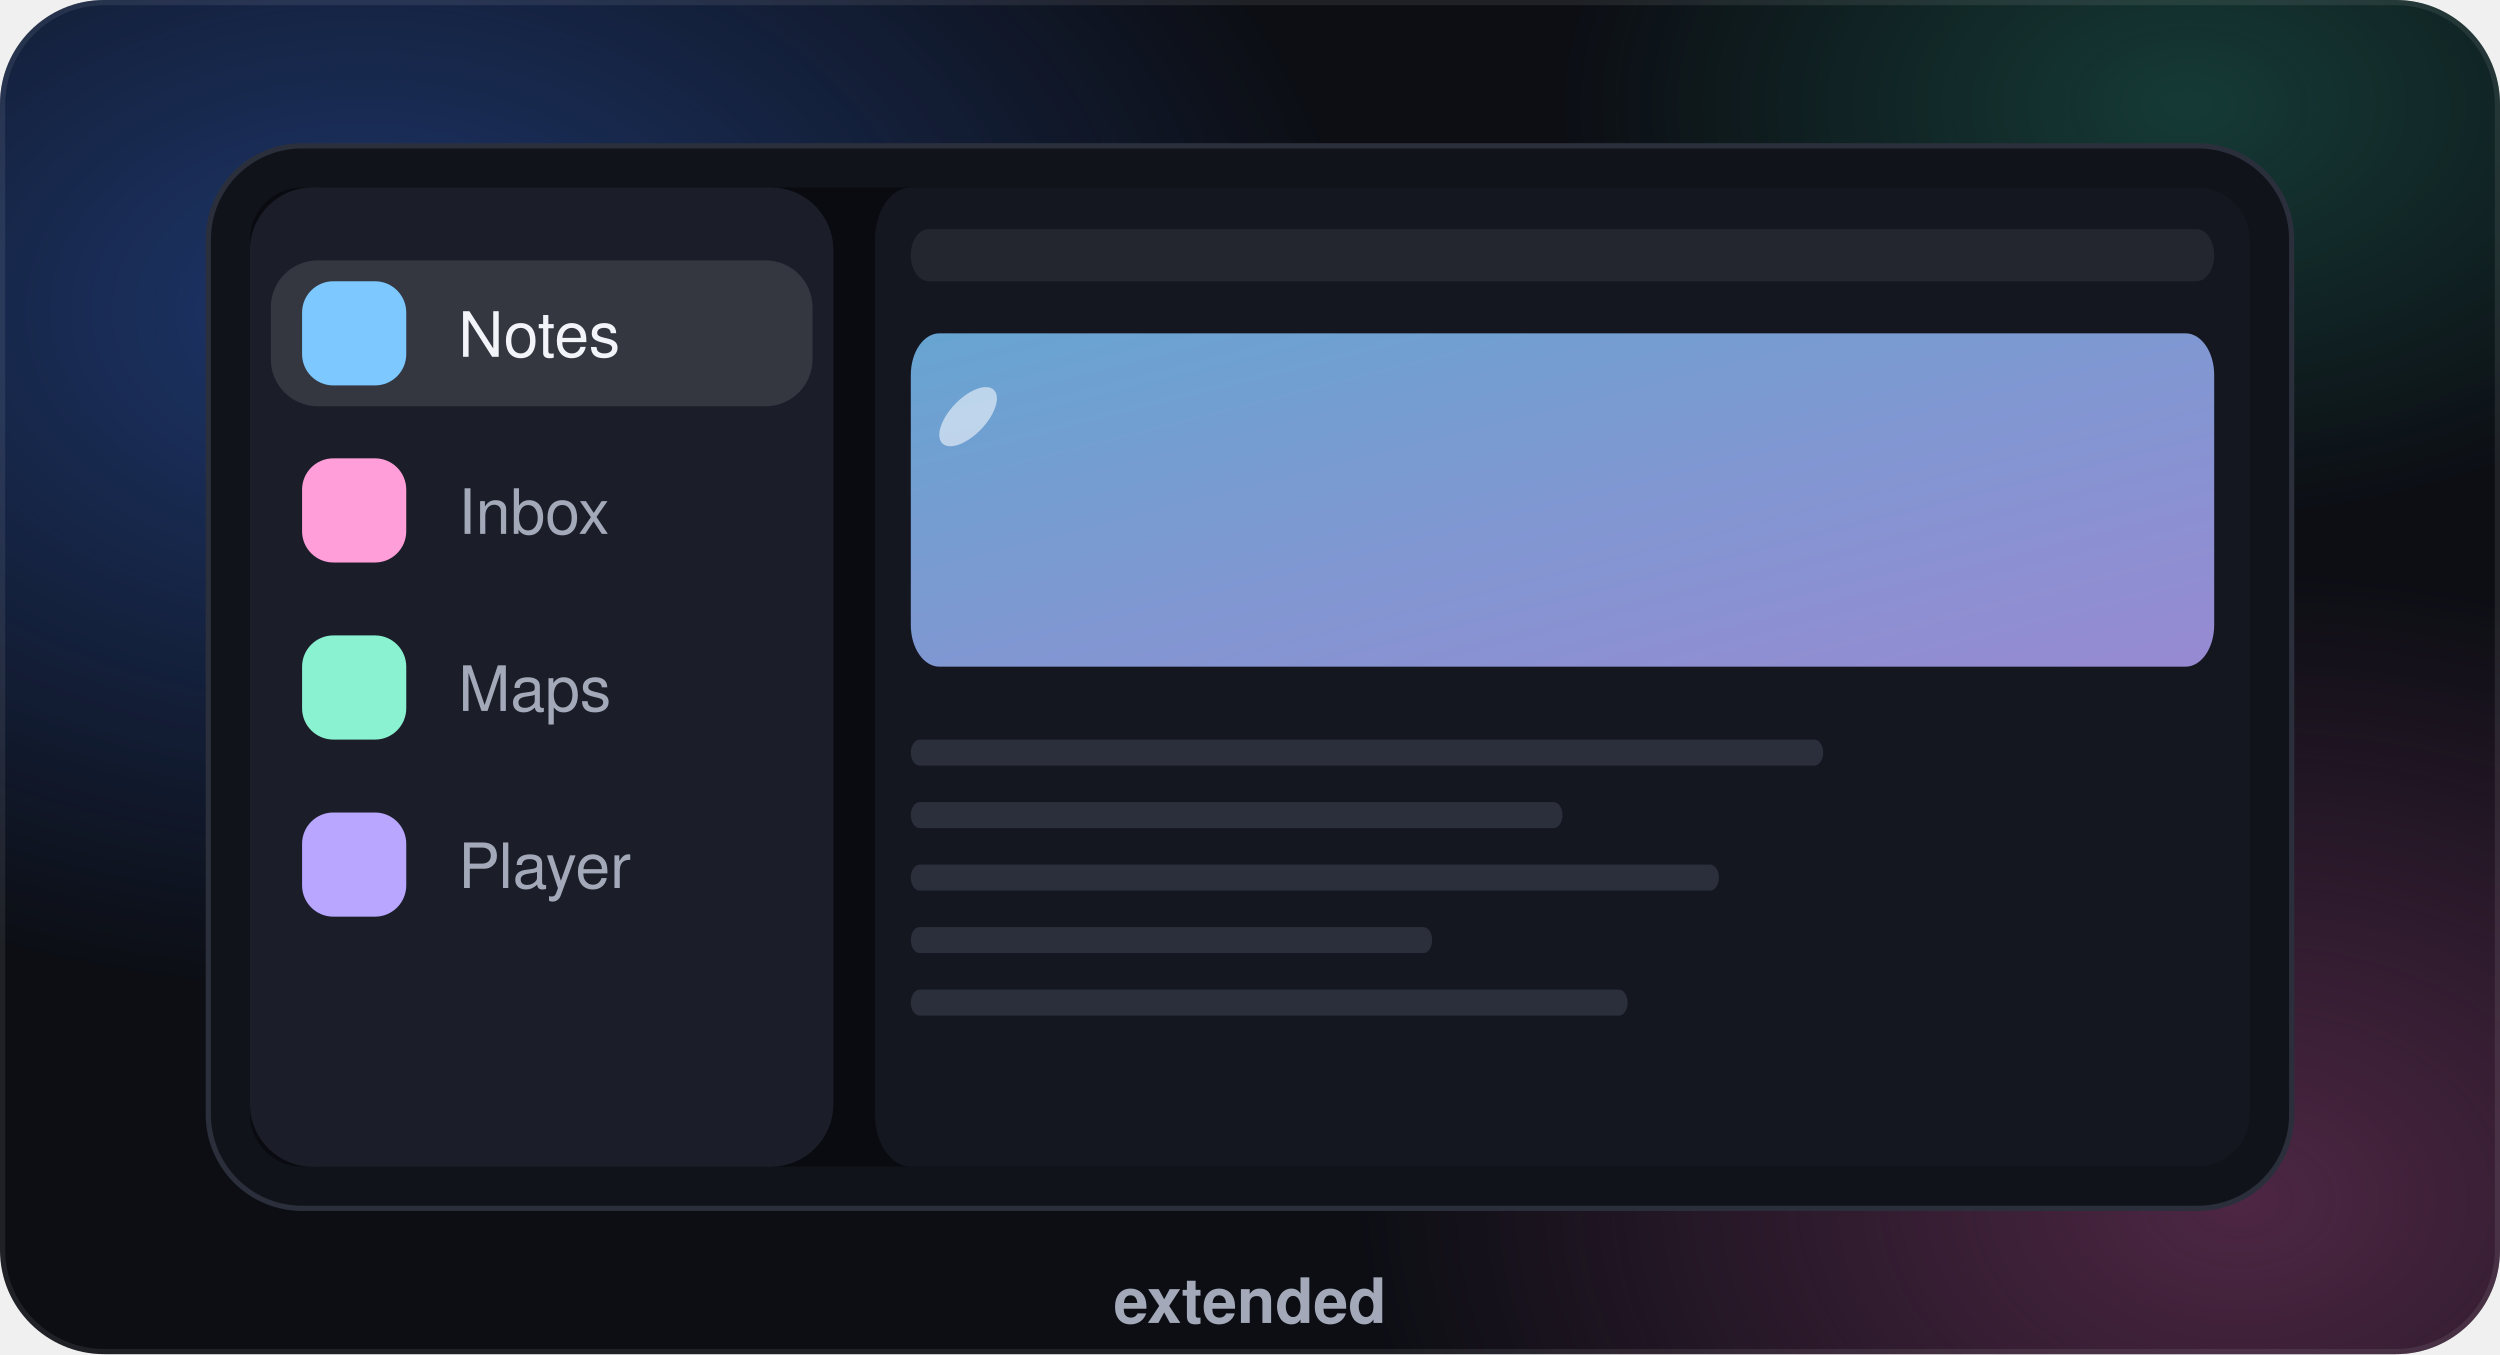
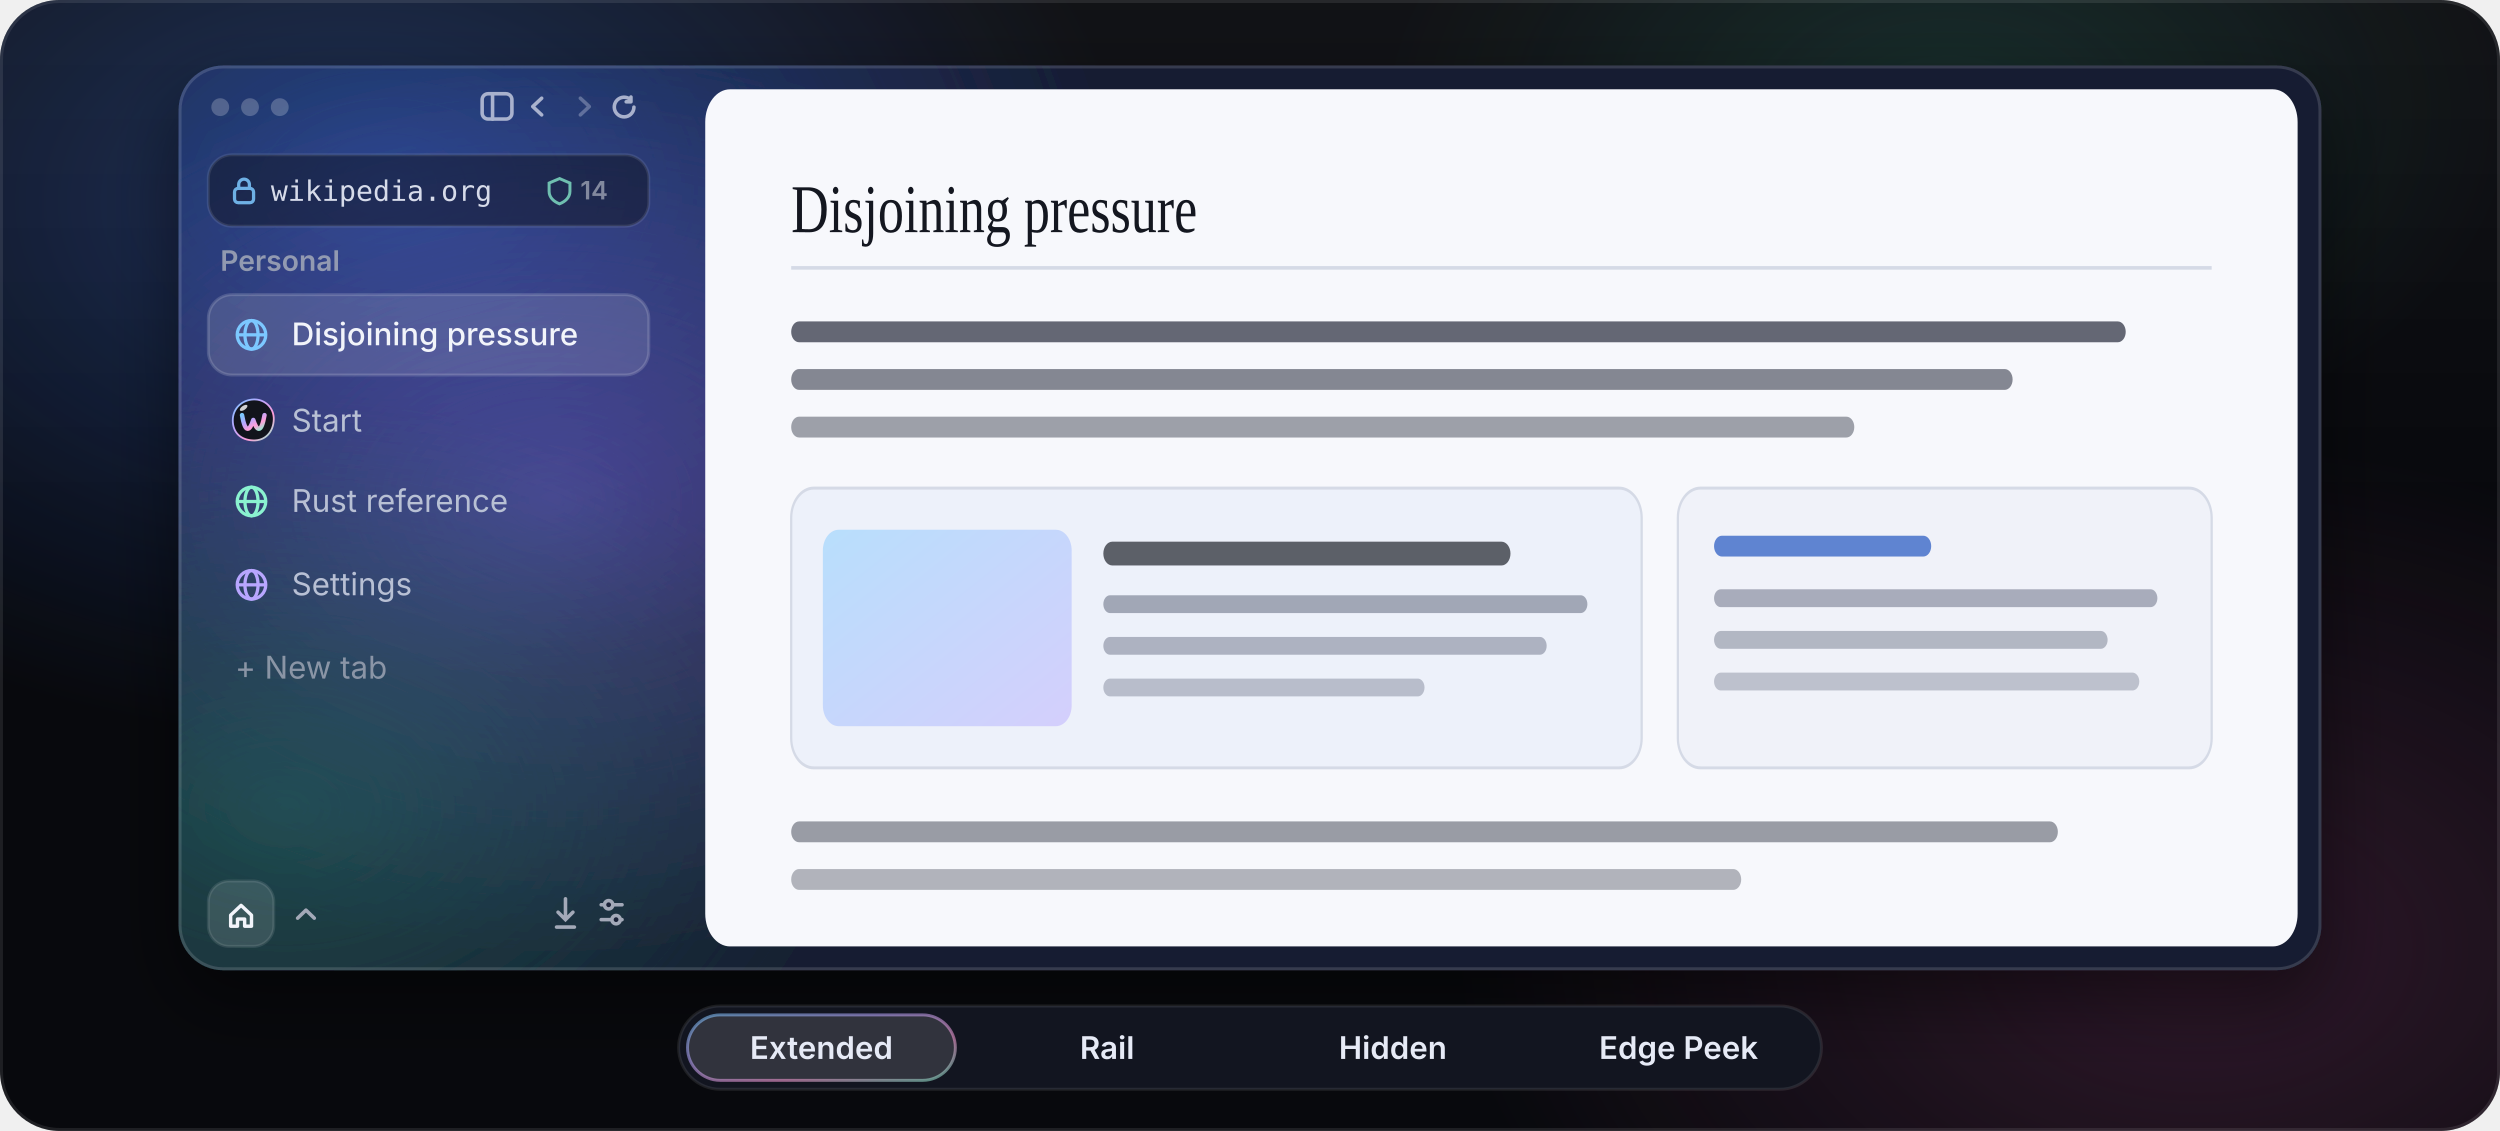
- <svg xmlns="http://www.w3.org/2000/svg" viewBox="0 0 480 260" width="480" height="260" role="img" aria-labelledby="t d">
+ <svg xmlns="http://www.w3.org/2000/svg" viewBox="0 0 840 380" width="840" height="380" role="img" aria-labelledby="t d">
  <defs>
-     <radialGradient id="gb">
-       <stop offset="0" stop-color="#2F5FC4" stop-opacity=".5" />
-       <stop offset="1" stop-color="#2F5FC4" stop-opacity="0" />
-     </radialGradient>
-     <radialGradient id="gm">
-       <stop offset="0" stop-color="#A84886" stop-opacity=".42" />
-       <stop offset="1" stop-color="#A84886" stop-opacity="0" />
-     </radialGradient>
-     <radialGradient id="gg">
-       <stop offset="0" stop-color="#237E69" stop-opacity=".4" />
-       <stop offset="1" stop-color="#237E69" stop-opacity="0" />
-     </radialGradient>
+     <clipPath id="card">
+       <rect width="840" height="380" rx="20" />
+     </clipPath>
    <linearGradient id="film" x1="0" y1="0" x2="1" y2="1">
+       <stop offset="0" stop-color="#7CC8FF" />
+       <stop offset=".35" stop-color="#B8A6FF" />
+       <stop offset=".68" stop-color="#FF9ED8" />
+       <stop offset="1" stop-color="#8AF2D0" />
+     </linearGradient>
+     <linearGradient id="filmV" x1="0" y1="0" x2="0" y2="1">
      <stop offset="0" stop-color="#7CC8FF" />
      <stop offset=".36" stop-color="#B8A6FF" />
      <stop offset=".68" stop-color="#FF9ED8" />
      <stop offset="1" stop-color="#8AF2D0" />
    </linearGradient>
-     <linearGradient id="hA" x1="0" y1="0" x2="1" y2="1">
-       <stop offset="0" stop-color="#7CC8FF" />
-       <stop offset="1" stop-color="#B8A6FF" />
-     </linearGradient>
-     <linearGradient id="hB" x1="0" y1="0" x2="1" y2="1">
-       <stop offset="0" stop-color="#FF9ED8" />
-       <stop offset="1" stop-color="#B8A6FF" />
-     </linearGradient>
-     <linearGradient id="hC" x1="0" y1="0" x2="1" y2="1">
-       <stop offset="0" stop-color="#8AF2D0" />
-       <stop offset="1" stop-color="#7CC8FF" />
-     </linearGradient>
-     <linearGradient id="spec" x1="0" y1="0" x2="0" y2="1">
-       <stop offset="0" stop-color="#fff" stop-opacity=".10" />
-       <stop offset=".42" stop-color="#fff" stop-opacity="0" />
-     </linearGradient>
-     <clipPath id="card">
-       <rect width="480" height="260" rx="20" />
+     <linearGradient id="glassTop" x1="0" y1="0" x2="0" y2="1">
+       <stop offset="0" stop-color="#FFFFFF" stop-opacity=".11" />
+       <stop offset=".45" stop-color="#FFFFFF" stop-opacity="0" />
+     </linearGradient>
+     <linearGradient id="glassPanel" x1="0" y1="0" x2="0" y2="1">
+       <stop offset="0" stop-color="#282C3A" stop-opacity=".94" />
+       <stop offset="1" stop-color="#1A1D28" stop-opacity=".96" />
+     </linearGradient>
+     <linearGradient id="peekGlass" x1="0" y1="0" x2="1" y2="1">
+       <stop offset="0" stop-color="#2A2F42" stop-opacity=".92" />
+       <stop offset="1" stop-color="#1E2230" stop-opacity=".94" />
+     </linearGradient>
+     <radialGradient id="dyeBlue" cx=".5" cy=".5" r=".5">
+       <stop offset="0" stop-color="#2F5FC4" stop-opacity=".58" />
+       <stop offset="1" stop-color="#2F5FC4" stop-opacity="0" />
+     </radialGradient>
+     <radialGradient id="dyeViolet" cx=".5" cy=".5" r=".5">
+       <stop offset="0" stop-color="#7563D8" stop-opacity=".50" />
+       <stop offset="1" stop-color="#7563D8" stop-opacity="0" />
+     </radialGradient>
+     <radialGradient id="dyeTeal" cx=".5" cy=".5" r=".5">
+       <stop offset="0" stop-color="#237E69" stop-opacity=".46" />
+       <stop offset="1" stop-color="#237E69" stop-opacity="0" />
+     </radialGradient>
+     <radialGradient id="dyeMagenta" cx=".5" cy=".5" r=".5">
+       <stop offset="0" stop-color="#A84886" stop-opacity=".34" />
+       <stop offset="1" stop-color="#A84886" stop-opacity="0" />
+     </radialGradient>
+     <linearGradient id="heroSky" x1="0" y1="0" x2="1" y2="1">
+       <stop offset="0" stop-color="#7CC8FF" stop-opacity=".85" />
+       <stop offset="1" stop-color="#B8A6FF" stop-opacity=".85" />
+     </linearGradient>
+     <linearGradient id="heroMint" x1="0" y1="0" x2="1" y2="1">
+       <stop offset="0" stop-color="#8AF2D0" stop-opacity=".85" />
+       <stop offset="1" stop-color="#7CC8FF" stop-opacity=".85" />
+     </linearGradient>
+     <linearGradient id="heroBlush" x1="0" y1="0" x2="1" y2="1">
+       <stop offset="0" stop-color="#FF9ED8" stop-opacity=".82" />
+       <stop offset="1" stop-color="#B8A6FF" stop-opacity=".82" />
+     </linearGradient>
+     <filter id="shadow" x="-15%" y="-15%" width="130%" height="140%">
+       <feDropShadow dx="0" dy="10" stdDeviation="12" flood-color="#000000" flood-opacity=".48" />
+     </filter>
+     <filter id="softGlow" x="-120%" y="-180%" width="340%" height="460%">
+       <feGaussianBlur stdDeviation="4.5" result="b" />
+       <feMerge>
+         <feMergeNode in="b" />
+         <feMergeNode in="SourceGraphic" />
+       </feMerge>
+     </filter>
+   </defs>
+   <style>
+   .pg{animation:pg 11s linear infinite}
+   .ext{animation:ext 11s linear infinite}
+   .rail{animation:rail 11s linear infinite}
+   .ring{animation:ring 11s linear infinite}
+   .peek{animation:peek 11s linear infinite}
+   .pill{animation:pill 11s linear infinite}
+   @keyframes pg{0%{transform:scale(0.76,1)}17.27%{transform:scale(0.76,1)}17.27%{transform:scale(0.76,1)}17.82%{transform:scale(0.83,1)}18.38%{transform:scale(0.91,1)}18.93%{transform:scale(0.95,1)}19.48%{transform:scale(0.95,1)}20.03%{transform:scale(0.95,1)}20.58%{transform:scale(0.95,1)}21.14%{transform:scale(0.95,1)}21.69%{transform:scale(0.95,1)}22.24%{transform:scale(0.95,1)}22.79%{transform:scale(0.95,1)}23.34%{transform:scale(0.95,1)}23.9%{transform:scale(0.95,1)}24.45%{transform:scale(0.95,1)}25%{transform:scale(0.95,1)}40.91%{transform:scale(0.95,1)}40.91%{transform:scale(0.95,1)}41.48%{transform:scale(0.97,1)}42.05%{transform:scale(0.99,1)}42.61%{transform:scale(1,1)}43.18%{transform:scale(1,1)}43.75%{transform:scale(1,1)}44.32%{transform:scale(1,1)}44.89%{transform:scale(1,1)}45.45%{transform:scale(1,1)}46.02%{transform:scale(1,1)}46.59%{transform:scale(1,1)}47.16%{transform:scale(1,1)}47.73%{transform:scale(1,1)}85.45%{transform:scale(1,1)}85.45%{transform:scale(1,1)}86.04%{transform:scale(0.9,1)}86.62%{transform:scale(0.79,1)}87.21%{transform:scale(0.75,1)}87.79%{transform:scale(0.75,1)}88.38%{transform:scale(0.76,1)}88.96%{transform:scale(0.76,1)}89.55%{transform:scale(0.76,1)}90.13%{transform:scale(0.76,1)}90.71%{transform:scale(0.76,1)}91.3%{transform:scale(0.76,1)}91.88%{transform:scale(0.76,1)}92.47%{transform:scale(0.76,1)}93.05%{transform:scale(0.76,1)}93.64%{transform:scale(0.76,1)}100%{transform:scale(0.76,1)}}
+   @keyframes ext{0%{opacity:1;transform:translateX(0px)}16.36%{opacity:1;transform:translateX(0px);animation-timing-function:cubic-bezier(.22,1,.36,1)}20.45%{opacity:0;transform:translateX(-18px)}85.45%{opacity:0;transform:translateX(-18px);animation-timing-function:cubic-bezier(.22,1,.36,1)}90.91%{opacity:1;transform:translateX(0px)}100%{opacity:1;transform:translateX(0px)}}
+   @keyframes rail{0%,18.64%{opacity:0;transform:translateX(-10px)}22.73%{opacity:1;transform:translateX(0px)}40.45%{opacity:1;transform:translateX(0px);animation-timing-function:cubic-bezier(.22,1,.36,1)}45%{opacity:0;transform:translateX(-38px)}100%{opacity:0;transform:translateX(-38px)}}
+   @keyframes ring{0%,49.09%{opacity:0;transform:scale(.6)}52.73%{opacity:1;transform:scale(1)}56.36%{opacity:.95;transform:scale(1.32)}60%{opacity:1;transform:scale(1)}63.64%{opacity:0;transform:scale(.85)}100%{opacity:0;transform:scale(.85)}}
+   @keyframes peek{0%,60.45%{transform:translateX(-192px);opacity:0}60.45%{transform:translateX(-192px);opacity:0}60.94%{transform:translateX(-130.87px);opacity:0.29}61.43%{transform:translateX(-48.27px);opacity:0.57}61.92%{transform:translateX(-0.72px);opacity:0.86}62.4%{transform:translateX(12.42px);opacity:1}62.89%{transform:translateX(9.7px);opacity:1}63.38%{transform:translateX(4.06px);opacity:1}63.86%{transform:translateX(0.43px);opacity:1}64.35%{transform:translateX(-0.77px);opacity:1}64.84%{transform:translateX(-0.7px);opacity:1}65.32%{transform:translateX(-0.32px);opacity:1}65.81%{transform:translateX(-0.06px);opacity:1}66.3%{transform:translateX(0.05px);opacity:1}66.79%{transform:translateX(0.05px);opacity:1}67.27%{transform:translateX(0px);opacity:1}82.27%{transform:translateX(0px);opacity:1;animation-timing-function:cubic-bezier(.22,1,.36,1)}86.36%{transform:translateX(-192px);opacity:0}100%{transform:translateX(-192px);opacity:0}}
+   @keyframes pill{0%,17.27%{transform:translateX(0px);animation-timing-function:cubic-bezier(.22,1,.36,1)}21.82%{transform:translateX(96px)}40.91%{transform:translateX(96px);animation-timing-function:cubic-bezier(.22,1,.36,1)}45.45%{transform:translateX(192px)}60.91%{transform:translateX(192px);animation-timing-function:cubic-bezier(.22,1,.36,1)}65.45%{transform:translateX(288px)}85.45%{transform:translateX(288px);animation-timing-function:cubic-bezier(.22,1,.36,1)}90.45%{transform:translateX(0px)}100%{transform:translateX(0px)}}
+   @media (prefers-reduced-motion:reduce){*{animation:none!important}.pg{transform:scale(0.76,1)!important}.ext{opacity:1!important;transform:none!important}.rail,.ring,.peek{opacity:0!important}}
+ </style>
+   <g clip-path="url(#card)">
+     <rect width="840" height="380" fill="#08090D" />
+     <ellipse cx="118" cy="68" rx="260" ry="180" fill="url(#dyeBlue)" opacity=".65" />
+     <ellipse cx="739" cy="319" rx="250" ry="170" fill="url(#dyeMagenta)" opacity=".7" />
+     <ellipse cx="655" cy="38" rx="190" ry="120" fill="url(#dyeTeal)" opacity=".55" />
+     <rect width="840" height="380" fill="url(#glassTop)" opacity=".35" />
+   </g>
+   <g filter="url(#shadow)">
+     <clipPath id="sbWin">
+       <rect x="60" y="22" width="720" height="304" rx="15" />
    </clipPath>
-   </defs>
-   <style>.pg{animation:pg 10s linear infinite}.pnl{animation:pnl 10s linear infinite}.mid{animation:mid 10s linear infinite}.cap{animation:cap 10s linear infinite}.pk{animation:pk 10s linear infinite}.pkop{animation:pkop 10s linear infinite}.lab{animation:lab 10s linear infinite}.hir{animation:hir 10s linear infinite}.ring{animation:ring 10s linear infinite}.mop{animation:mop 10s linear infinite}
- @keyframes pg{0%{transform:scale(0.69,1)}19%{transform:scale(0.69,1)}19.64%{transform:scale(0.77,1)}20.29%{transform:scale(0.88,1)}20.93%{transform:scale(0.92,1)}21.57%{transform:scale(0.9,1)}22.21%{transform:scale(0.88,1)}22.86%{transform:scale(0.87,1)}23.5%{transform:scale(0.87,1)}24.14%{transform:scale(0.87,1)}24.79%{transform:scale(0.88,1)}25.43%{transform:scale(0.88,1)}26.07%{transform:scale(0.88,1)}26.71%{transform:scale(0.87,1)}27.36%{transform:scale(0.87,1)}28%{transform:scale(0.88,1)}43%{transform:scale(0.88,1)}43.64%{transform:scale(0.93,1)}44.29%{transform:scale(1,1)}44.93%{transform:scale(1.03,1)}45.57%{transform:scale(1.02,1)}46.21%{transform:scale(1,1)}46.86%{transform:scale(0.99,1)}47.5%{transform:scale(1,1)}48.14%{transform:scale(1,1)}48.79%{transform:scale(1,1)}49.43%{transform:scale(1,1)}50.07%{transform:scale(1,1)}50.71%{transform:scale(1,1)}51.36%{transform:scale(1,1)}52%{transform:scale(1,1)}84%{transform:scale(1,1)}84.71%{transform:scale(0.84,1)}85.43%{transform:scale(0.66,1)}86.14%{transform:scale(0.62,1)}86.86%{transform:scale(0.66,1)}87.57%{transform:scale(0.7,1)}88.29%{transform:scale(0.7,1)}89%{transform:scale(0.69,1)}89.71%{transform:scale(0.68,1)}90.43%{transform:scale(0.68,1)}91.14%{transform:scale(0.69,1)}91.86%{transform:scale(0.69,1)}92.57%{transform:scale(0.69,1)}93.29%{transform:scale(0.69,1)}94%{transform:scale(0.69,1)}100%{transform:scale(0.69,1)}}
- @keyframes pnl{0%{transform:translate(0px,0)}18%{transform:translate(0px,0)}18.64%{transform:translate(0px,0)}19.29%{transform:translate(0px,0)}19.93%{transform:translate(0px,0)}20.57%{transform:translate(0px,0)}21.21%{transform:translate(0px,0)}21.86%{transform:translate(0px,0)}22.5%{transform:translate(0px,0)}23.14%{transform:translate(0px,0)}23.79%{transform:translate(0px,0)}24.43%{transform:translate(0px,0)}25.07%{transform:translate(0px,0)}25.71%{transform:translate(0px,0)}26.36%{transform:translate(0px,0)}27%{transform:translate(0px,0)}42%{transform:translate(0px,0)}42.57%{transform:translate(-20.17px,0)}43.14%{transform:translate(-48.92px,0)}43.71%{transform:translate(-63.35px,0)}44.29%{transform:translate(-64.01px,0)}44.86%{transform:translate(-59.41px,0)}45.43%{transform:translate(-55.73px,0)}46%{transform:translate(-54.59px,0)}46.57%{transform:translate(-55.03px,0)}47.14%{transform:translate(-55.77px,0)}47.71%{transform:translate(-56.17px,0)}48.29%{transform:translate(-56.21px,0)}48.86%{transform:translate(-56.1px,0)}49.43%{transform:translate(-56px,0)}50%{transform:translate(-56px,0)}69%{transform:translate(-56px,0)}69.1%{transform:translate(-150px,0)}84%{transform:translate(-150px,0)}84.1%{transform:translate(0px,0)}100%{transform:translate(0px,0)}}
- @keyframes mid{0%{transform:scale(88,1)}18%{transform:scale(88,1)}18.64%{transform:scale(56.98,1)}19.29%{transform:scale(18.3,1)}19.93%{transform:scale(4.7,1)}20.57%{transform:scale(8.4,1)}21.21%{transform:scale(14.93,1)}21.86%{transform:scale(17.71,1)}22.5%{transform:scale(17.37,1)}23.14%{transform:scale(16.3,1)}23.79%{transform:scale(15.75,1)}24.43%{transform:scale(15.76,1)}25.07%{transform:scale(15.93,1)}25.71%{transform:scale(16.03,1)}26.36%{transform:scale(16.04,1)}27%{transform:scale(16,1)}42%{transform:scale(16,1)}42.57%{transform:scale(16,1)}43.14%{transform:scale(16,1)}43.71%{transform:scale(16,1)}44.29%{transform:scale(16,1)}44.86%{transform:scale(16,1)}45.43%{transform:scale(16,1)}46%{transform:scale(16,1)}46.57%{transform:scale(16,1)}47.14%{transform:scale(16,1)}47.71%{transform:scale(16,1)}48.29%{transform:scale(16,1)}48.86%{transform:scale(16,1)}49.43%{transform:scale(16,1)}50%{transform:scale(16,1)}69%{transform:scale(16,1)}69.1%{transform:scale(88,1)}84%{transform:scale(88,1)}84.1%{transform:scale(88,1)}100%{transform:scale(88,1)}}
- @keyframes cap{0%{transform:translate(88px,0)}18%{transform:translate(88px,0)}18.64%{transform:translate(56.98px,0)}19.29%{transform:translate(18.3px,0)}19.93%{transform:translate(4.7px,0)}20.57%{transform:translate(8.4px,0)}21.21%{transform:translate(14.93px,0)}21.86%{transform:translate(17.71px,0)}22.5%{transform:translate(17.37px,0)}23.14%{transform:translate(16.3px,0)}23.79%{transform:translate(15.75px,0)}24.43%{transform:translate(15.76px,0)}25.07%{transform:translate(15.93px,0)}25.71%{transform:translate(16.03px,0)}26.36%{transform:translate(16.04px,0)}27%{transform:translate(16px,0)}42%{transform:translate(16px,0)}42.57%{transform:translate(16px,0)}43.14%{transform:translate(16px,0)}43.71%{transform:translate(16px,0)}44.29%{transform:translate(16px,0)}44.86%{transform:translate(16px,0)}45.43%{transform:translate(16px,0)}46%{transform:translate(16px,0)}46.57%{transform:translate(16px,0)}47.14%{transform:translate(16px,0)}47.71%{transform:translate(16px,0)}48.29%{transform:translate(16px,0)}48.86%{transform:translate(16px,0)}49.43%{transform:translate(16px,0)}50%{transform:translate(16px,0)}69%{transform:translate(16px,0)}69.1%{transform:translate(88px,0)}84%{transform:translate(88px,0)}84.1%{transform:translate(88px,0)}100%{transform:translate(88px,0)}}
- @keyframes mop{0%{opacity:1}68%{opacity:1}68.1%{opacity:0}84%{opacity:0;animation-timing-function:cubic-bezier(.22,1,.36,1)}87%{opacity:1}100%{opacity:1}}
- @keyframes pk{0%{transform:translate(-130px,0)}65%{transform:translate(-130px,0)}65.1%{transform:translate(-130px,0)}66%{transform:translate(-130px,0)}66.64%{transform:translate(-73.98px,0)}67.29%{transform:translate(-4.15px,0)}67.93%{transform:translate(20.4px,0)}68.57%{transform:translate(13.71px,0)}69.21%{transform:translate(1.93px,0)}69.86%{transform:translate(-3.08px,0)}70.5%{transform:translate(-2.48px,0)}71.14%{transform:translate(-0.54px,0)}71.79%{transform:translate(0.44px,0)}72.43%{transform:translate(0.43px,0)}73.07%{transform:translate(0.13px,0)}73.71%{transform:translate(-0.06px,0)}74.36%{transform:translate(-0.07px,0)}75%{transform:translate(0px,0)}100%{transform:translate(0px,0)}}
- @keyframes pkop{0%{opacity:0}65%{opacity:0}65.1%{opacity:1}84%{opacity:1;animation-timing-function:cubic-bezier(.22,1,.36,1)}87%{opacity:0}100%{opacity:0}}
- @keyframes lab{0%{opacity:1}15%{opacity:1;animation-timing-function:cubic-bezier(.22,1,.36,1)}18%{opacity:0}88%{opacity:0;animation-timing-function:cubic-bezier(.22,1,.36,1)}93%{opacity:1}100%{opacity:1}}
- @keyframes hir{0%{opacity:0}19.5%{opacity:0;animation-timing-function:cubic-bezier(.22,1,.36,1)}23%{opacity:1}39%{opacity:1;animation-timing-function:cubic-bezier(.22,1,.36,1)}41%{opacity:0}100%{opacity:0}}
- @keyframes ring{0%{opacity:0;transform:scale(0.8)}49%{opacity:0;transform:scale(0.8);animation-timing-function:cubic-bezier(.22,1,.36,1)}53%{opacity:1;transform:scale(1);animation-timing-function:ease-in-out}57%{opacity:1;transform:scale(1.3);animation-timing-function:ease-in-out}61%{opacity:1;transform:scale(1);animation-timing-function:ease-in-out}65%{opacity:1;transform:scale(1.3);animation-timing-function:cubic-bezier(.22,1,.36,1)}68%{opacity:0;transform:scale(1)}100%{opacity:0;transform:scale(1)}}
- @keyframes lb0{0%{opacity:1}15%{opacity:1;animation-timing-function:cubic-bezier(.22,1,.36,1)}18%{opacity:0}89%{opacity:0;animation-timing-function:cubic-bezier(.22,1,.36,1)}93%{opacity:1}100%{opacity:1}}.lb0{animation:lb0 10s linear infinite}
- @keyframes lb1{0%{opacity:0}19%{opacity:0;animation-timing-function:cubic-bezier(.22,1,.36,1)}22%{opacity:1}39%{opacity:1;animation-timing-function:cubic-bezier(.22,1,.36,1)}42%{opacity:0}100%{opacity:0}}.lb1{animation:lb1 10s linear infinite}
- @keyframes lb2{0%{opacity:0}44%{opacity:0;animation-timing-function:cubic-bezier(.22,1,.36,1)}47%{opacity:1}65%{opacity:1;animation-timing-function:cubic-bezier(.22,1,.36,1)}68%{opacity:0}100%{opacity:0}}.lb2{animation:lb2 10s linear infinite}
- @keyframes lb3{0%{opacity:0}69%{opacity:0;animation-timing-function:cubic-bezier(.22,1,.36,1)}72%{opacity:1}84%{opacity:1;animation-timing-function:cubic-bezier(.22,1,.36,1)}87%{opacity:0}100%{opacity:0}}.lb3{animation:lb3 10s linear infinite}
- @media (prefers-reduced-motion: reduce){*{animation:none!important}}</style>
-   <g clip-path="url(#card)">
-     <rect width="480" height="260" fill="#0C0E14" />
-     <ellipse cx="70" cy="60" rx="190" ry="130" fill="url(#gb)" />
-     <ellipse cx="430" cy="230" rx="170" ry="120" fill="url(#gm)" />
-     <ellipse cx="420" cy="20" rx="120" ry="80" fill="url(#gg)" />
-   </g>
-   <clipPath id="wc">
-     <rect x="48" y="36" width="384" height="188" rx="10" />
-   </clipPath>
-   <rect x="40" y="28" width="400" height="204" rx="18" fill="#11131A" stroke="#2A2F3B" />
-   <rect x="48" y="36" width="384" height="188" rx="10" fill="#0A0B10" />
-   <g clip-path="url(#wc)">
-     <g transform="translate(432 36)">
-       <g class="pg" style="transform:scale(.6875,1)">
-         <g transform="translate(-384 0)">
-           <g transform="translate(0 0)">
-             <rect width="384" height="188" rx="10" fill="#141720" />
-             <rect x="10" y="8" width="364" height="10" rx="5" fill="#fff" fill-opacity=".07" />
-             <rect x="10" y="28" width="364" height="64" rx="8" fill="url(#hA)" fill-opacity=".8" />
-             <ellipse cx="26" cy="44" rx="9" ry="4" transform="rotate(-30 26 44)" fill="#fff" fill-opacity=".55" />
-             <rect x="10" y="106" width="254.8" height="5" rx="2.5" fill="#2A2F3B" />
-             <rect x="10" y="118" width="182" height="5" rx="2.5" fill="#2A2F3B" />
-             <rect x="10" y="130" width="225.68" height="5" rx="2.5" fill="#2A2F3B" />
-             <rect x="10" y="142" width="145.6" height="5" rx="2.5" fill="#2A2F3B" />
-             <rect x="10" y="154" width="200.2" height="5" rx="2.5" fill="#2A2F3B" />
+     <g clip-path="url(#sbWin)">
+       <rect x="60" y="22" width="720" height="304" fill="#171C30" />
+       <ellipse cx="130" cy="62" rx="252" ry="167" fill="url(#dyeBlue)" />
+       <ellipse cx="185" cy="168" rx="216" ry="152" fill="url(#dyeViolet)" />
+       <ellipse cx="95" cy="271" rx="202" ry="137" fill="url(#dyeTeal)" />
+     </g>
+   </g>
+   <g clip-path="url(#sbWin)">
+     <g transform="translate(60 22)">
+       <g class="ext">
+         <circle cx="14" cy="14" r="3" fill="#FFFFFF" fill-opacity=".22" />
+         <circle cx="24" cy="14" r="3" fill="#FFFFFF" fill-opacity=".22" />
+         <circle cx="34" cy="14" r="3" fill="#FFFFFF" fill-opacity=".22" />
+         <g stroke="#C6CCE0" stroke-width="1.2" stroke-linecap="round" stroke-linejoin="round" fill="none" opacity=".82">
+           <rect x="102" y="9.5" width="10" height="8.5" rx="2" />
+           <path d="M105.5 9.5V18" />
+           <path d="M122 11L119 13.8L122 16.6" />
+           <path d="M135 11L138 13.8L135 16.6" opacity=".45" />
+           <path d="M153 14a3.3 3.3 0 1 1-1-2.4M152 10.6v1.6h-1.6" />
+         </g>
+         <g transform="translate(10 30)">
+           <rect width="148" height="24" rx="8" fill="#0B0D16" fill-opacity=".46" stroke="#FFFFFF" stroke-opacity=".10" stroke-width="1" />
+           <g transform="translate(8 7.5)" stroke="#7CC8FF" stroke-width="1.1" fill="none" opacity=".85">
+             <rect x="0.8" y="3.8" width="6.4" height="4.8" rx="1.2" />
+             <path d="M2.2 3.8V2.5a1.8 1.8 0 0 1 3.6 0v1.3" />
+           </g>
+           <text x="21" y="15.5" font-family="ui-monospace, 'Geist Mono', 'SFMono-Regular', Menlo, Consolas, monospace" font-size="9.5" fill="#E6EAF6" fill-opacity=".92">wikipedia.org</text>
+           <g transform="translate(114 7.5)" opacity=".75">
+             <path d="M4 0.5L7.5 2v2.8c0 2-1.5 3.4-3.5 4.2C2 8.2 0.5 6.8 0.5 4.8V2L4 0.5Z" fill="none" stroke="#8AF2D0" stroke-width="1" />
+             <text x="11" y="7.5" font-family="ui-sans-serif, system-ui, -apple-system, 'Geist', 'Inter', 'Segoe UI', Helvetica, Arial, sans-serif" font-size="8.5" font-weight="600" fill="#A3A9B8">14</text>
+           </g>
+         </g>
+         <text x="14" y="69" font-family="ui-sans-serif, system-ui, -apple-system, 'Geist', 'Inter', 'Segoe UI', Helvetica, Arial, sans-serif" font-size="9.5" font-weight="600" fill="#A3A9B8" fill-opacity=".85">Personal</text>
+         <rect x="10" y="77" width="148" height="27" rx="8" fill="#FFFFFF" fill-opacity=".13" stroke="#FFFFFF" stroke-opacity=".16" />
+         <g transform="translate(19 85)" stroke="#7CC8FF" stroke-width="1.1" fill="none">
+           <circle cx="5.5" cy="5.5" r="4.8" />
+           <ellipse cx="5.5" cy="5.5" rx="2.2" ry="4.8" />
+           <path d="M0.9 5.5H10.1" />
+         </g>
+         <text x="38" y="94" font-family="ui-sans-serif, system-ui, -apple-system, 'Geist', 'Inter', 'Segoe UI', Helvetica, Arial, sans-serif" font-size="10.5" font-weight="500" fill="#F2F4FA">Disjoining pressure</text>
+         <g transform="translate(17 111) scale(0.135)">
+           <path d="M61 9C89 8 112 30 111 59C110 90 90 112 60 111C29 110 9 92 9 61C9 31 32 10 61 9Z" fill="#12141C" stroke="url(#film)" stroke-width="4.5" />
+           <path d="M32 48Q38 82 46 82Q53 82 60 60Q67 82 74 82Q82 82 88 48" fill="none" stroke="url(#film)" stroke-width="11" stroke-linecap="round" stroke-linejoin="round" />
+           <ellipse cx="36" cy="30" rx="11" ry="5.2" transform="rotate(-35 36 30)" fill="#FFFFFF" opacity=".8" />
+         </g>
+         <text x="38" y="123" font-family="ui-sans-serif, system-ui, -apple-system, 'Geist', 'Inter', 'Segoe UI', Helvetica, Arial, sans-serif" font-size="10.5" fill="#B8C0D4">Start</text>
+         <g transform="translate(19 141)" stroke="#8AF2D0" stroke-width="1.1" fill="none">
+           <circle cx="5.5" cy="5.5" r="4.8" />
+           <ellipse cx="5.5" cy="5.5" rx="2.2" ry="4.8" />
+           <path d="M0.9 5.5H10.1" />
+         </g>
+         <text x="38" y="150" font-family="ui-sans-serif, system-ui, -apple-system, 'Geist', 'Inter', 'Segoe UI', Helvetica, Arial, sans-serif" font-size="10.5" fill="#B8C0D4">Rust reference</text>
+         <g transform="translate(19 169)" stroke="#B8A6FF" stroke-width="1.1" fill="none">
+           <circle cx="5.5" cy="5.5" r="4.8" />
+           <ellipse cx="5.5" cy="5.5" rx="2.2" ry="4.8" />
+           <path d="M0.9 5.5H10.1" />
+         </g>
+         <text x="38" y="178" font-family="ui-sans-serif, system-ui, -apple-system, 'Geist', 'Inter', 'Segoe UI', Helvetica, Arial, sans-serif" font-size="10.5" fill="#B8C0D4">Settings</text>
+         <text x="19" y="206" font-family="ui-sans-serif, system-ui, -apple-system, 'Geist', 'Inter', 'Segoe UI', Helvetica, Arial, sans-serif" font-size="10.5" fill="#A3A9B8" fill-opacity=".8">+  New tab</text>
+         <g transform="translate(10 274)">
+           <rect width="22" height="22" rx="7" fill="#FFFFFF" fill-opacity=".13" stroke="#FFFFFF" stroke-opacity=".10" />
+           <path d="M7.5 11.5L11 8.2L14.5 11.5V15.2H12.2V12.8H9.8V15.2H7.5Z" fill="none" stroke="#F2F4FA" stroke-width="1.15" stroke-linejoin="round" />
+           <path d="M30 12.5L32.8 9.8L35.6 12.5" fill="none" stroke="#A3A9B8" stroke-width="1.2" stroke-linecap="round" stroke-linejoin="round" />
+           <g transform="translate(116 5)" stroke="#A3A9B8" stroke-width="1.2" stroke-linecap="round" fill="none">
+             <path d="M4 1v7M1.5 5.5L4 8l2.5-2.5M1 10.5h6" />
+             <path d="M16 3h7M16 8h7" />
+             <circle cx="18.5" cy="3" r="1.4" fill="#1B2238" />
+             <circle cx="21" cy="8" r="1.4" fill="#1B2238" />
          </g>
        </g>
      </g>
    </g>
-     <g transform="translate(48 36)">
-       <g class="mop">
-         <g class="pnl">
-           <rect width="24" height="188" rx="12" fill="#1B1E29" />
-           <g transform="translate(12 0)">
-             <rect class="mid" style="transform:scale(88,1)" width="1" height="188" fill="#1B1E29" />
-           </g>
-           <rect class="cap" style="transform:translate(88px,0)" x="0" width="24" height="188" rx="12" fill="#1B1E29" />
-           <rect class="lab" x="4" y="14" width="104" height="28" rx="9" fill="#fff" fill-opacity=".11" />
-           <rect class="hir" opacity="0" x="4" y="14" width="32" height="28" rx="9" fill="#fff" fill-opacity=".11" />
-           <rect x="10" y="18" width="20" height="20" rx="6" fill="#7CC8FF" />
-           <text x="40" y="32.5" font-family="ui-sans-serif, system-ui, -apple-system, 'Segoe UI', Helvetica, Arial, sans-serif" font-size="12" font-weight="500" fill="#F2F4FA" text-anchor="start" class="lab">Notes</text>
-           <rect x="10" y="52" width="20" height="20" rx="6" fill="#FF9ED8" />
-           <text x="40" y="66.5" font-family="ui-sans-serif, system-ui, -apple-system, 'Segoe UI', Helvetica, Arial, sans-serif" font-size="12" font-weight="500" fill="#A3A9B8" text-anchor="start" class="lab">Inbox</text>
-           <rect x="10" y="86" width="20" height="20" rx="6" fill="#8AF2D0" />
-           <text x="40" y="100.5" font-family="ui-sans-serif, system-ui, -apple-system, 'Segoe UI', Helvetica, Arial, sans-serif" font-size="12" font-weight="500" fill="#A3A9B8" text-anchor="start" class="lab">Maps</text>
-           <rect x="10" y="120" width="20" height="20" rx="6" fill="#B8A6FF" />
-           <text x="40" y="134.5" font-family="ui-sans-serif, system-ui, -apple-system, 'Segoe UI', Helvetica, Arial, sans-serif" font-size="12" font-weight="500" fill="#A3A9B8" text-anchor="start" class="lab">Player</text>
-         </g>
+     <g transform="translate(60 22)">
+       <g class="rail" opacity="0">
+         <circle cx="13" cy="14" r="2.4" fill="#FFFFFF" fill-opacity=".22" />
+         <circle cx="22" cy="14" r="2.4" fill="#FFFFFF" fill-opacity=".22" />
+         <circle cx="31" cy="14" r="2.4" fill="#FFFFFF" fill-opacity=".22" />
+         <circle cx="22" cy="40" r="4.2" fill="none" stroke="#C6CCE0" stroke-width="1.2" />
+         <line x1="25.2" y1="43.2" x2="27.5" y2="45.5" stroke="#C6CCE0" stroke-width="1.2" stroke-linecap="round" />
+         <rect x="9" y="58" width="28" height="28" rx="8" fill="#FFFFFF" fill-opacity=".14" stroke="#FFFFFF" stroke-opacity=".18" />
+         <g transform="translate(17.5 66.5)" stroke="#7CC8FF" stroke-width="1.1" fill="none">
+           <circle cx="5.5" cy="5.5" r="4.8" />
+           <ellipse cx="5.5" cy="5.5" rx="2.2" ry="4.8" />
+           <path d="M0.9 5.5H10.1" />
+         </g>
+         <g transform="translate(15 95) scale(0.13)">
+           <path d="M61 9C89 8 112 30 111 59C110 90 90 112 60 111C29 110 9 92 9 61C9 31 32 10 61 9Z" fill="#12141C" stroke="url(#film)" stroke-width="4.5" />
+           <path d="M32 48Q38 82 46 82Q53 82 60 60Q67 82 74 82Q82 82 88 48" fill="none" stroke="url(#film)" stroke-width="11" stroke-linecap="round" stroke-linejoin="round" />
+           <ellipse cx="36" cy="30" rx="11" ry="5.2" transform="rotate(-35 36 30)" fill="#FFFFFF" opacity=".8" />
+         </g>
+         <g transform="translate(17.5 123)" stroke="#8AF2D0" stroke-width="1.1" fill="none">
+           <circle cx="5.5" cy="5.5" r="4.8" />
+           <ellipse cx="5.5" cy="5.5" rx="2.2" ry="4.8" />
+           <path d="M0.9 5.5H10.1" />
+         </g>
+         <text x="23" y="158" font-family="ui-sans-serif, system-ui, -apple-system, 'Geist', 'Inter', 'Segoe UI', Helvetica, Arial, sans-serif" font-size="14" fill="#A3A9B8" text-anchor="middle">+</text>
+         <rect x="11" y="232" width="24" height="24" rx="7" fill="#FFFFFF" fill-opacity=".13" stroke="#FFFFFF" stroke-opacity=".1" />
+         <path d="M19.5 244.5L23 241.2L26.5 244.5V248.2H24.2V245.8H21.8V248.2H19.5Z" fill="none" stroke="#F2F4FA" stroke-width="1.15" stroke-linejoin="round" />
+         <path d="M20.2 269L23 266.2L25.8 269" fill="none" stroke="#A3A9B8" stroke-width="1.2" stroke-linecap="round" />
+         <path d="M23 279v6M20.8 283l2.2 2.2 2.2-2.2" fill="none" stroke="#A3A9B8" stroke-width="1.1" stroke-linecap="round" />
      </g>
-       <g class="pkop" opacity="0">
-         <g class="pk" transform="translate(-130 0)">
-           <rect x=".75" y=".75" width="106.5" height="186.5" rx="12" fill="#20242F" stroke="url(#film)" stroke-width="1.5" />
-           <rect width="108" height="188" rx="12" fill="url(#spec)" />
-           <rect x="4" y="14" width="100" height="28" rx="9" fill="#fff" fill-opacity=".11" />
-           <rect x="10" y="18" width="20" height="20" rx="6" fill="#7CC8FF" />
-           <text x="40" y="32.5" font-family="ui-sans-serif, system-ui, -apple-system, 'Segoe UI', Helvetica, Arial, sans-serif" font-size="12" font-weight="500" fill="#F2F4FA" text-anchor="start">Notes</text>
-           <rect x="10" y="52" width="20" height="20" rx="6" fill="#FF9ED8" />
-           <text x="40" y="66.5" font-family="ui-sans-serif, system-ui, -apple-system, 'Segoe UI', Helvetica, Arial, sans-serif" font-size="12" font-weight="500" fill="#A3A9B8" text-anchor="start">Inbox</text>
-           <rect x="10" y="86" width="20" height="20" rx="6" fill="#8AF2D0" />
-           <text x="40" y="100.5" font-family="ui-sans-serif, system-ui, -apple-system, 'Segoe UI', Helvetica, Arial, sans-serif" font-size="12" font-weight="500" fill="#A3A9B8" text-anchor="start">Maps</text>
-           <rect x="10" y="120" width="20" height="20" rx="6" fill="#B8A6FF" />
-           <text x="40" y="134.5" font-family="ui-sans-serif, system-ui, -apple-system, 'Segoe UI', Helvetica, Arial, sans-serif" font-size="12" font-weight="500" fill="#A3A9B8" text-anchor="start">Player</text>
+     </g>
+     <g transform="translate(772 30)">
+       <g class="pg" transform="scale(0.76 1)">
+         <g transform="translate(-704 0)">
+           <rect width="704" height="288" rx="11" fill="#F7F8FC" />
+           <text x="38" y="48" font-family="Georgia, 'Times New Roman', serif" font-size="23" font-weight="400" fill="#141720">Disjoining pressure</text>
+           <line x1="38" y1="60" x2="666" y2="60" stroke="#D5DAE6" stroke-width="1.2" />
+           <rect x="38" y="78" width="590" height="7" rx="3.5" fill="#2B3040" fill-opacity=".72" />
+           <rect x="38" y="94" width="540" height="7" rx="3.5" fill="#2B3040" fill-opacity=".56" />
+           <rect x="38" y="110" width="470" height="7" rx="3.5" fill="#2B3040" fill-opacity=".44" />
+           <rect x="38" y="134" width="376" height="94" rx="10" fill="#EDF1FA" stroke="#D5DAE6" />
+           <rect x="52" y="148" width="110" height="66" rx="7" fill="url(#heroSky)" fill-opacity=".55" />
+           <rect x="176" y="152" width="180" height="8" rx="4" fill="#1A1D26" fill-opacity=".68" />
+           <rect x="176" y="170" width="214" height="6" rx="3" fill="#464E64" fill-opacity=".45" />
+           <rect x="176" y="184" width="196" height="6" rx="3" fill="#464E64" fill-opacity=".38" />
+           <rect x="176" y="198" width="142" height="6" rx="3" fill="#464E64" fill-opacity=".32" />
+           <rect x="430" y="134" width="236" height="94" rx="10" fill="#F0F2F9" stroke="#D5DAE6" />
+           <rect x="446" y="150" width="96" height="7" rx="3.5" fill="#2F5FC4" fill-opacity=".75" />
+           <rect x="446" y="168" width="196" height="6" rx="3" fill="#464E64" fill-opacity=".42" />
+           <rect x="446" y="182" width="174" height="6" rx="3" fill="#464E64" fill-opacity=".36" />
+           <rect x="446" y="196" width="188" height="6" rx="3" fill="#464E64" fill-opacity=".30" />
+           <rect x="38" y="246" width="560" height="7" rx="3.5" fill="#2B3040" fill-opacity=".46" />
+           <rect x="38" y="262" width="420" height="7" rx="3.5" fill="#2B3040" fill-opacity=".34" />
        </g>
      </g>
    </g>
-   </g>
-   <g transform="translate(60 130)">
+     <g transform="translate(68 30)">
+       <g class="peek" filter="url(#shadow)" opacity="0">
+         <rect width="168" height="288" rx="12" fill="url(#peekGlass)" stroke="url(#film)" stroke-opacity=".7" stroke-width="1.3" />
+         <rect width="168" height="288" rx="12" fill="url(#glassTop)" />
+         <circle cx="14" cy="14" r="3" fill="#FFFFFF" fill-opacity=".22" />
+         <circle cx="24" cy="14" r="3" fill="#FFFFFF" fill-opacity=".22" />
+         <circle cx="34" cy="14" r="3" fill="#FFFFFF" fill-opacity=".22" />
+         <g stroke="#C6CCE0" stroke-width="1.2" stroke-linecap="round" stroke-linejoin="round" fill="none" opacity=".82">
+           <rect x="102" y="9.5" width="10" height="8.5" rx="2" />
+           <path d="M105.5 9.5V18" />
+           <path d="M122 11L119 13.8L122 16.6" />
+           <path d="M135 11L138 13.8L135 16.6" opacity=".45" />
+           <path d="M153 14a3.3 3.3 0 1 1-1-2.4M152 10.6v1.6h-1.6" />
+         </g>
+         <g transform="translate(10 30)">
+           <rect width="148" height="24" rx="8" fill="#0B0D16" fill-opacity=".46" stroke="#FFFFFF" stroke-opacity=".10" stroke-width="1" />
+           <g transform="translate(8 7.5)" stroke="#7CC8FF" stroke-width="1.1" fill="none" opacity=".85">
+             <rect x="0.8" y="3.8" width="6.4" height="4.8" rx="1.2" />
+             <path d="M2.2 3.8V2.5a1.8 1.8 0 0 1 3.6 0v1.3" />
+           </g>
+           <text x="21" y="15.5" font-family="ui-monospace, 'Geist Mono', 'SFMono-Regular', Menlo, Consolas, monospace" font-size="9.5" fill="#E6EAF6" fill-opacity=".92">wikipedia.org</text>
+           <g transform="translate(114 7.5)" opacity=".75">
+             <path d="M4 0.5L7.5 2v2.8c0 2-1.5 3.4-3.5 4.2C2 8.2 0.5 6.8 0.5 4.8V2L4 0.5Z" fill="none" stroke="#8AF2D0" stroke-width="1" />
+             <text x="11" y="7.5" font-family="ui-sans-serif, system-ui, -apple-system, 'Geist', 'Inter', 'Segoe UI', Helvetica, Arial, sans-serif" font-size="8.5" font-weight="600" fill="#A3A9B8">14</text>
+           </g>
+         </g>
+         <text x="14" y="69" font-family="ui-sans-serif, system-ui, -apple-system, 'Geist', 'Inter', 'Segoe UI', Helvetica, Arial, sans-serif" font-size="9.5" font-weight="600" fill="#A3A9B8" fill-opacity=".85">Personal</text>
+         <rect x="10" y="77" width="148" height="27" rx="8" fill="#FFFFFF" fill-opacity=".13" stroke="#FFFFFF" stroke-opacity=".16" />
+         <g transform="translate(19 85)" stroke="#7CC8FF" stroke-width="1.1" fill="none">
+           <circle cx="5.5" cy="5.5" r="4.8" />
+           <ellipse cx="5.5" cy="5.5" rx="2.2" ry="4.8" />
+           <path d="M0.9 5.5H10.1" />
+         </g>
+         <text x="38" y="94" font-family="ui-sans-serif, system-ui, -apple-system, 'Geist', 'Inter', 'Segoe UI', Helvetica, Arial, sans-serif" font-size="10.5" font-weight="500" fill="#F2F4FA">Disjoining pressure</text>
+         <g transform="translate(17 111) scale(0.135)">
+           <path d="M61 9C89 8 112 30 111 59C110 90 90 112 60 111C29 110 9 92 9 61C9 31 32 10 61 9Z" fill="#12141C" stroke="url(#film)" stroke-width="4.5" />
+           <path d="M32 48Q38 82 46 82Q53 82 60 60Q67 82 74 82Q82 82 88 48" fill="none" stroke="url(#film)" stroke-width="11" stroke-linecap="round" stroke-linejoin="round" />
+           <ellipse cx="36" cy="30" rx="11" ry="5.2" transform="rotate(-35 36 30)" fill="#FFFFFF" opacity=".8" />
+         </g>
+         <text x="38" y="123" font-family="ui-sans-serif, system-ui, -apple-system, 'Geist', 'Inter', 'Segoe UI', Helvetica, Arial, sans-serif" font-size="10.5" fill="#B8C0D4">Start</text>
+         <g transform="translate(19 141)" stroke="#8AF2D0" stroke-width="1.1" fill="none">
+           <circle cx="5.5" cy="5.5" r="4.8" />
+           <ellipse cx="5.5" cy="5.5" rx="2.2" ry="4.8" />
+           <path d="M0.9 5.5H10.1" />
+         </g>
+         <text x="38" y="150" font-family="ui-sans-serif, system-ui, -apple-system, 'Geist', 'Inter', 'Segoe UI', Helvetica, Arial, sans-serif" font-size="10.5" fill="#B8C0D4">Rust reference</text>
+         <g transform="translate(19 169)" stroke="#B8A6FF" stroke-width="1.1" fill="none">
+           <circle cx="5.5" cy="5.5" r="4.8" />
+           <ellipse cx="5.5" cy="5.5" rx="2.2" ry="4.8" />
+           <path d="M0.9 5.5H10.1" />
+         </g>
+         <text x="38" y="178" font-family="ui-sans-serif, system-ui, -apple-system, 'Geist', 'Inter', 'Segoe UI', Helvetica, Arial, sans-serif" font-size="10.5" fill="#B8C0D4">Settings</text>
+         <text x="19" y="206" font-family="ui-sans-serif, system-ui, -apple-system, 'Geist', 'Inter', 'Segoe UI', Helvetica, Arial, sans-serif" font-size="10.5" fill="#A3A9B8" fill-opacity=".8">+  New tab</text>
+         <g transform="translate(10 274)">
+           <rect width="22" height="22" rx="7" fill="#FFFFFF" fill-opacity=".13" stroke="#FFFFFF" stroke-opacity=".10" />
+           <path d="M7.5 11.5L11 8.2L14.5 11.5V15.2H12.2V12.8H9.8V15.2H7.5Z" fill="none" stroke="#F2F4FA" stroke-width="1.15" stroke-linejoin="round" />
+           <path d="M30 12.5L32.8 9.8L35.6 12.5" fill="none" stroke="#A3A9B8" stroke-width="1.2" stroke-linecap="round" stroke-linejoin="round" />
+           <g transform="translate(116 5)" stroke="#A3A9B8" stroke-width="1.2" stroke-linecap="round" fill="none">
+             <path d="M4 1v7M1.5 5.5L4 8l2.5-2.5M1 10.5h6" />
+             <path d="M16 3h7M16 8h7" />
+             <circle cx="18.5" cy="3" r="1.4" fill="#1B2238" />
+             <circle cx="21" cy="8" r="1.4" fill="#1B2238" />
+           </g>
+         </g>
+       </g>
+     </g>
+   </g>
+   <rect x="60.5" y="22.5" width="719" height="303" rx="14.5" fill="none" stroke="#FFFFFF" stroke-opacity=".14" />
+   <g transform="translate(68 174)">
    <g class="ring" opacity="0">
-       <circle r="20" fill="url(#gm)" />
-       <circle r="20" fill="url(#gb)" />
-       <circle r="9" fill="none" stroke="url(#film)" stroke-width="2.5" />
-     </g>
-   </g>
-   <text x="240" y="254" font-family="ui-sans-serif, system-ui, -apple-system, 'Segoe UI', Helvetica, Arial, sans-serif" font-size="12" font-weight="600" fill="#A3A9B8" text-anchor="middle" class="lb0">extended</text>
-   <text x="240" y="254" font-family="ui-sans-serif, system-ui, -apple-system, 'Segoe UI', Helvetica, Arial, sans-serif" font-size="12" font-weight="600" fill="#A3A9B8" text-anchor="middle" class="lb1" opacity="0">rail</text>
-   <text x="240" y="254" font-family="ui-sans-serif, system-ui, -apple-system, 'Segoe UI', Helvetica, Arial, sans-serif" font-size="12" font-weight="600" fill="#A3A9B8" text-anchor="middle" class="lb2" opacity="0">hidden</text>
-   <text x="240" y="254" font-family="ui-sans-serif, system-ui, -apple-system, 'Segoe UI', Helvetica, Arial, sans-serif" font-size="12" font-weight="600" fill="#A3A9B8" text-anchor="middle" class="lb3" opacity="0">peek from the edge</text>
-   <rect x=".5" y=".5" width="479" height="259" rx="19.5" fill="none" stroke="#fff" stroke-opacity=".08" />
+       <circle r="22" fill="url(#dyeBlue)" opacity=".9" />
+       <circle r="11" fill="none" stroke="url(#film)" stroke-width="2.4" />
+       <circle r="3.5" fill="#FFFFFF" />
+     </g>
+   </g>
+   <g transform="translate(228 338)">
+     <rect width="384" height="28" rx="14" fill="#121520" stroke="#FFFFFF" stroke-opacity=".09" />
+     <g class="pill">
+       <rect x="3" y="3" width="90" height="22" rx="11" fill="#FFFFFF" fill-opacity=".13" stroke="url(#film)" stroke-opacity=".55" />
+     </g>
+     <text x="48" y="17.8" font-family="ui-sans-serif, system-ui, -apple-system, 'Geist', 'Inter', 'Segoe UI', Helvetica, Arial, sans-serif" font-size="10.5" font-weight="600" fill="#E6EAF6" text-anchor="middle">Extended</text>
+     <text x="144" y="17.8" font-family="ui-sans-serif, system-ui, -apple-system, 'Geist', 'Inter', 'Segoe UI', Helvetica, Arial, sans-serif" font-size="10.5" font-weight="600" fill="#E6EAF6" text-anchor="middle">Rail</text>
+     <text x="240" y="17.8" font-family="ui-sans-serif, system-ui, -apple-system, 'Geist', 'Inter', 'Segoe UI', Helvetica, Arial, sans-serif" font-size="10.5" font-weight="600" fill="#E6EAF6" text-anchor="middle">Hidden</text>
+     <text x="336" y="17.8" font-family="ui-sans-serif, system-ui, -apple-system, 'Geist', 'Inter', 'Segoe UI', Helvetica, Arial, sans-serif" font-size="10.5" font-weight="600" fill="#E6EAF6" text-anchor="middle">Edge Peek</text>
+   </g>
+   <rect x=".5" y=".5" width="839" height="379" rx="19.5" fill="none" stroke="#FFFFFF" stroke-opacity=".09" />
</svg>
